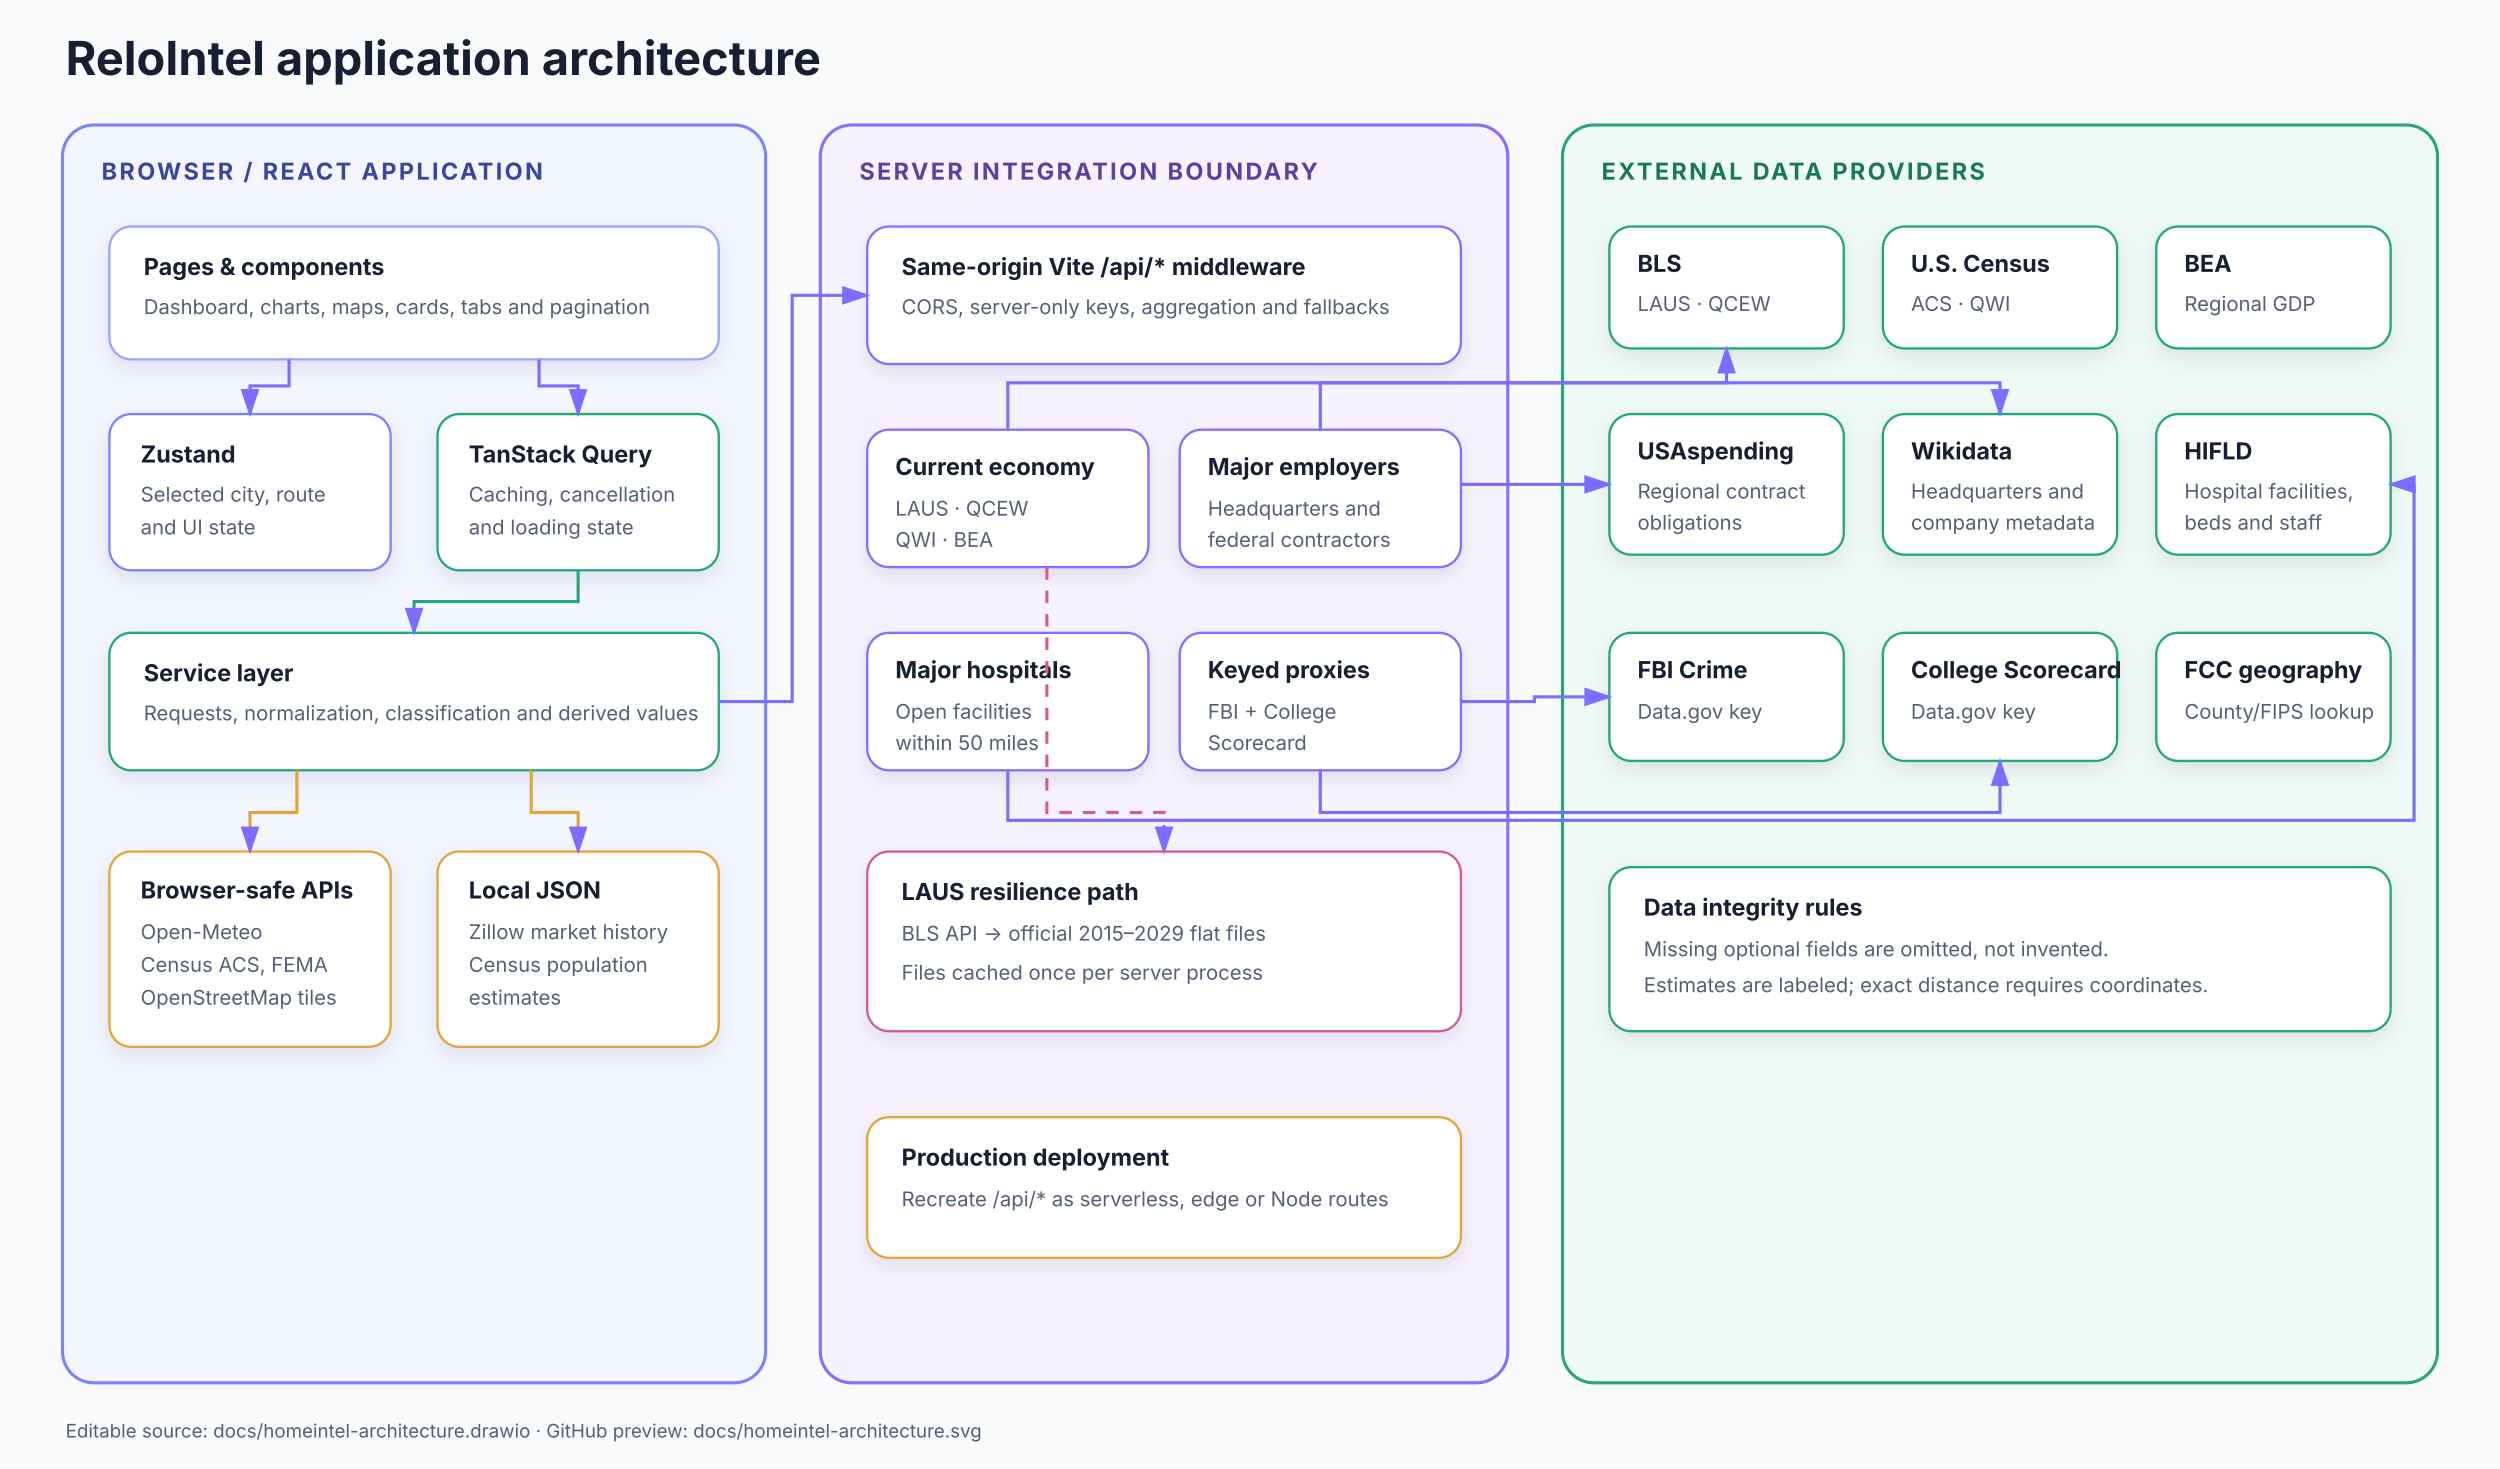
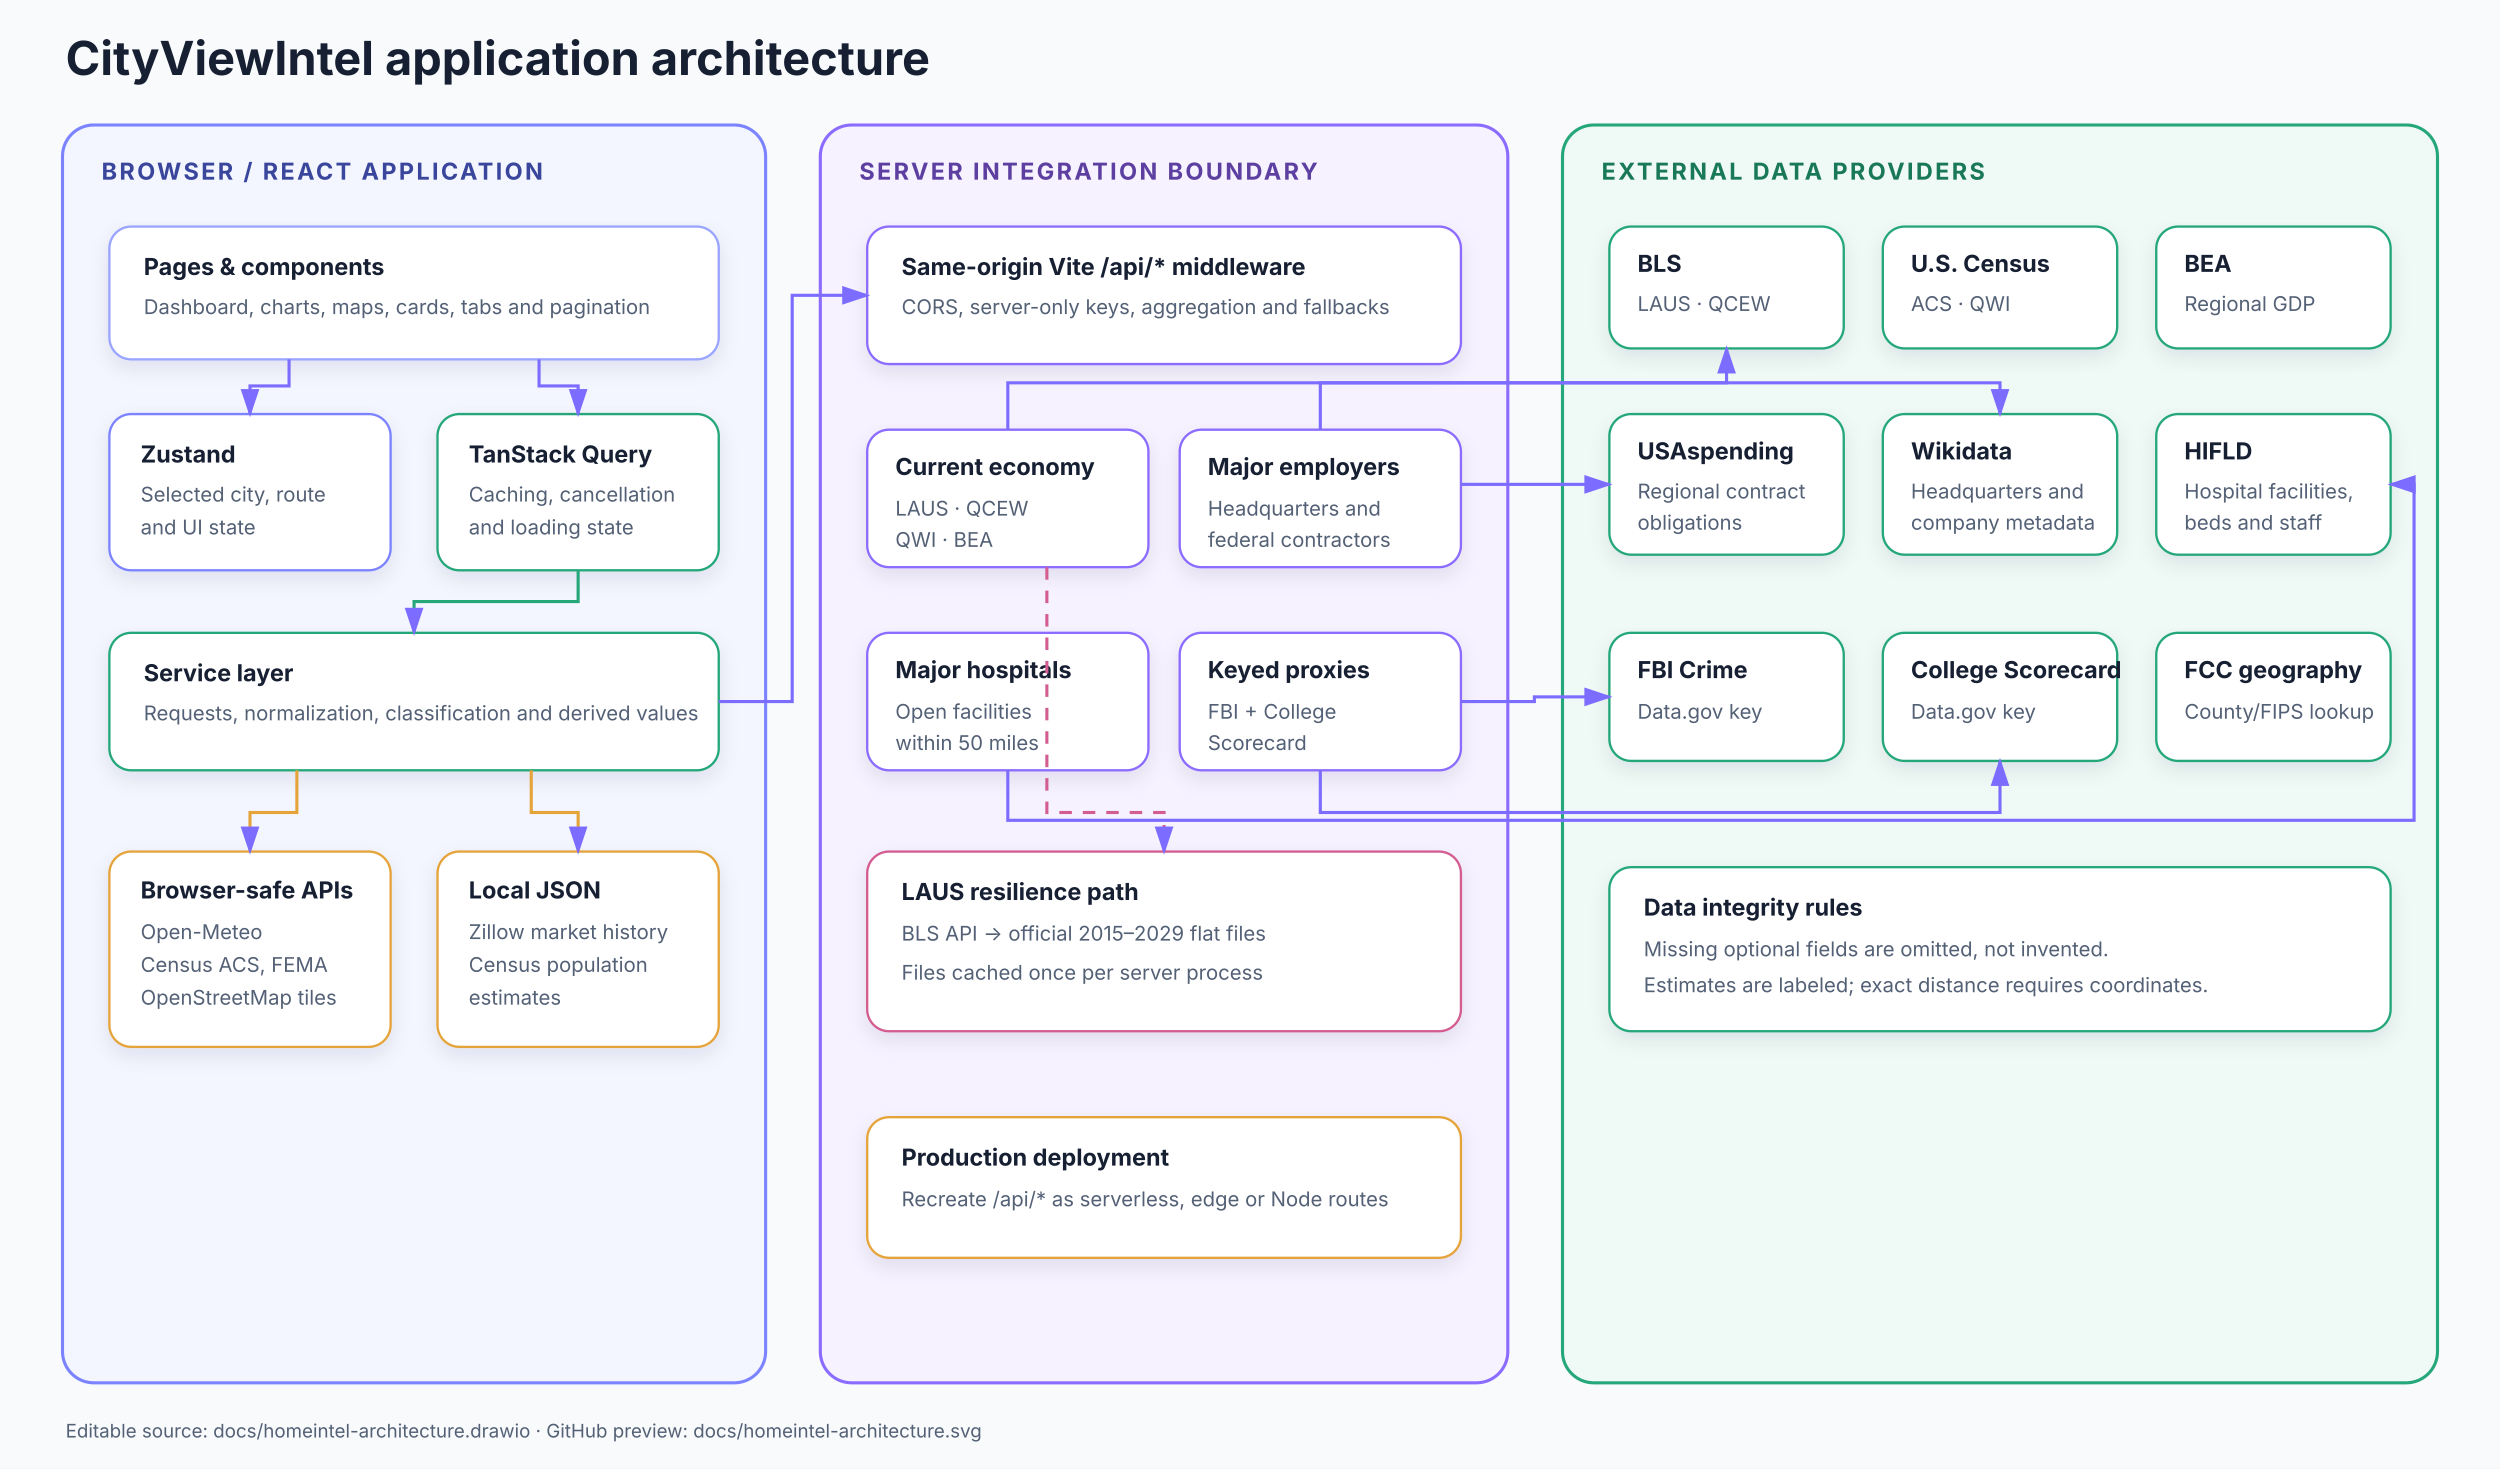
<svg xmlns="http://www.w3.org/2000/svg" width="1600" height="940" viewBox="0 0 1600 940" role="img" aria-labelledby="title desc">
  <defs>
    <filter id="shadow" x="-10%" y="-10%" width="120%" height="130%">
      <feDropShadow dx="0" dy="5" stdDeviation="6" flood-color="#172033" flood-opacity=".09" />
    </filter>
    <marker id="arrow-purple" markerWidth="10" markerHeight="10" refX="8" refY="3" orient="auto">
      <path d="M0,0 L0,6 L9,3 z" fill="#7c6cff" />
    </marker>
    <marker id="arrow-green" markerWidth="10" markerHeight="10" refX="8" refY="3" orient="auto">
      <path d="M0,0 L0,6 L9,3 z" fill="#25a77a" />
    </marker>
    <style>
      .title{font:700 30px Inter,Arial,sans-serif;fill:#172033}.group{font:700 15px Inter,Arial,sans-serif;letter-spacing:1.5px}.h{font:700 15px Inter,Arial,sans-serif;fill:#172033}.p{font:13px Inter,Arial,sans-serif;fill:#536075}.small{font:12px Inter,Arial,sans-serif;fill:#536075}.box{fill:#fff;stroke-width:1.5;rx:14;filter:url(#shadow)}.line{fill:none;stroke-width:2;marker-end:url(#arrow-purple)}
    </style>
  </defs>
  <rect width="1600" height="940" fill="#f8fafc" />
-   <text x="42" y="48" class="title">ReloIntel application architecture</text>
+   <text x="42" y="48" class="title">CityViewIntel application architecture</text>
  <rect x="40" y="80" width="450" height="805" rx="20" fill="#f4f6ff" stroke="#7c83ff" stroke-width="2" />
  <text x="65" y="115" class="group" fill="#39469c">BROWSER / REACT APPLICATION</text>
  <rect x="525" y="80" width="440" height="805" rx="20" fill="#f6f2ff" stroke="#8b6cff" stroke-width="2" />
  <text x="550" y="115" class="group" fill="#5c3fa0">SERVER INTEGRATION BOUNDARY</text>
  <rect x="1000" y="80" width="560" height="805" rx="20" fill="#effaf7" stroke="#25a77a" stroke-width="2" />
  <text x="1025" y="115" class="group" fill="#197858">EXTERNAL DATA PROVIDERS</text>
  <g transform="translate(70 145)">
    <rect class="box" width="390" height="85" stroke="#9aa5ff" />
    <text x="22" y="31" class="h">Pages &amp; components</text>
    <text x="22" y="56" class="p">Dashboard, charts, maps, cards, tabs and pagination</text>
  </g>
  <g transform="translate(70 265)">
    <rect class="box" width="180" height="100" stroke="#7c83ff" fill="#eef0ff" />
    <text x="20" y="31" class="h">Zustand</text>
    <text x="20" y="56" class="p">Selected city, route</text>
    <text x="20" y="77" class="p">and UI state</text>
  </g>
  <g transform="translate(280 265)">
    <rect class="box" width="180" height="100" stroke="#25a77a" fill="#e9fff8" />
    <text x="20" y="31" class="h">TanStack Query</text>
    <text x="20" y="56" class="p">Caching, cancellation</text>
    <text x="20" y="77" class="p">and loading state</text>
  </g>
  <g transform="translate(70 405)">
    <rect class="box" width="390" height="88" stroke="#25a77a" />
    <text x="22" y="31" class="h">Service layer</text>
    <text x="22" y="56" class="p">Requests, normalization, classification and derived values</text>
  </g>
  <g transform="translate(70 545)">
    <rect class="box" width="180" height="125" stroke="#e5a43a" fill="#fff9ed" />
    <text x="20" y="30" class="h">Browser-safe APIs</text>
    <text x="20" y="56" class="p">Open-Meteo</text>
    <text x="20" y="77" class="p">Census ACS, FEMA</text>
    <text x="20" y="98" class="p">OpenStreetMap tiles</text>
  </g>
  <g transform="translate(280 545)">
    <rect class="box" width="180" height="125" stroke="#e5a43a" fill="#fff9ed" />
    <text x="20" y="30" class="h">Local JSON</text>
    <text x="20" y="56" class="p">Zillow market history</text>
    <text x="20" y="77" class="p">Census population</text>
    <text x="20" y="98" class="p">estimates</text>
  </g>
  <g transform="translate(555 145)">
    <rect class="box" width="380" height="88" stroke="#8b6cff" />
    <text x="22" y="31" class="h">Same-origin Vite /api/* middleware</text>
    <text x="22" y="56" class="p">CORS, server-only keys, aggregation and fallbacks</text>
  </g>
  <g transform="translate(555 275)">
    <rect class="box" width="180" height="88" stroke="#8b6cff" fill="#eee8ff" />
    <text x="18" y="29" class="h">Current economy</text>
    <text x="18" y="55" class="p">LAUS · QCEW</text>
    <text x="18" y="75" class="p">QWI · BEA</text>
  </g>
  <g transform="translate(755 275)">
    <rect class="box" width="180" height="88" stroke="#8b6cff" fill="#eee8ff" />
    <text x="18" y="29" class="h">Major employers</text>
    <text x="18" y="55" class="p">Headquarters and</text>
    <text x="18" y="75" class="p">federal contractors</text>
  </g>
  <g transform="translate(555 405)">
    <rect class="box" width="180" height="88" stroke="#8b6cff" fill="#eee8ff" />
    <text x="18" y="29" class="h">Major hospitals</text>
    <text x="18" y="55" class="p">Open facilities</text>
    <text x="18" y="75" class="p">within 50 miles</text>
  </g>
  <g transform="translate(755 405)">
    <rect class="box" width="180" height="88" stroke="#8b6cff" fill="#eee8ff" />
    <text x="18" y="29" class="h">Keyed proxies</text>
    <text x="18" y="55" class="p">FBI + College</text>
    <text x="18" y="75" class="p">Scorecard</text>
  </g>
  <g transform="translate(555 545)">
    <rect class="box" width="380" height="115" stroke="#d35d91" fill="#fff0f6" />
    <text x="22" y="31" class="h">LAUS resilience path</text>
    <text x="22" y="57" class="p">BLS API → official 2015–2029 flat files</text>
    <text x="22" y="82" class="p">Files cached once per server process</text>
  </g>
  <g transform="translate(555 715)">
    <rect class="box" width="380" height="90" stroke="#e5a43a" fill="#fff9ed" />
    <text x="22" y="31" class="h">Production deployment</text>
    <text x="22" y="57" class="p">Recreate /api/* as serverless, edge or Node routes</text>
  </g>
  <g transform="translate(1030 145)">
    <rect class="box" width="150" height="78" stroke="#25a77a" />
    <text x="18" y="29" class="h">BLS</text>
    <text x="18" y="54" class="p">LAUS · QCEW</text>
  </g>
  <g transform="translate(1205 145)">
    <rect class="box" width="150" height="78" stroke="#25a77a" />
    <text x="18" y="29" class="h">U.S. Census</text>
    <text x="18" y="54" class="p">ACS · QWI</text>
  </g>
  <g transform="translate(1380 145)">
    <rect class="box" width="150" height="78" stroke="#25a77a" />
    <text x="18" y="29" class="h">BEA</text>
    <text x="18" y="54" class="p">Regional GDP</text>
  </g>
  <g transform="translate(1030 265)">
    <rect class="box" width="150" height="90" stroke="#25a77a" />
    <text x="18" y="29" class="h">USAspending</text>
    <text x="18" y="54" class="p">Regional contract</text>
    <text x="18" y="74" class="p">obligations</text>
  </g>
  <g transform="translate(1205 265)">
    <rect class="box" width="150" height="90" stroke="#25a77a" />
    <text x="18" y="29" class="h">Wikidata</text>
    <text x="18" y="54" class="p">Headquarters and</text>
    <text x="18" y="74" class="p">company metadata</text>
  </g>
  <g transform="translate(1380 265)">
    <rect class="box" width="150" height="90" stroke="#25a77a" />
    <text x="18" y="29" class="h">HIFLD</text>
    <text x="18" y="54" class="p">Hospital facilities,</text>
    <text x="18" y="74" class="p">beds and staff</text>
  </g>
  <g transform="translate(1030 405)">
    <rect class="box" width="150" height="82" stroke="#25a77a" />
    <text x="18" y="29" class="h">FBI Crime</text>
    <text x="18" y="55" class="p">Data.gov key</text>
  </g>
  <g transform="translate(1205 405)">
    <rect class="box" width="150" height="82" stroke="#25a77a" />
    <text x="18" y="29" class="h">College Scorecard</text>
    <text x="18" y="55" class="p">Data.gov key</text>
  </g>
  <g transform="translate(1380 405)">
    <rect class="box" width="150" height="82" stroke="#25a77a" />
    <text x="18" y="29" class="h">FCC geography</text>
    <text x="18" y="55" class="p">County/FIPS lookup</text>
  </g>
  <g transform="translate(1030 555)">
    <rect class="box" width="500" height="105" stroke="#25a77a" fill="#e9fff8" />
    <text x="22" y="31" class="h">Data integrity rules</text>
    <text x="22" y="57" class="p">Missing optional fields are omitted, not invented.</text>
    <text x="22" y="80" class="p">Estimates are labeled; exact distance requires coordinates.</text>
  </g>
  <path d="M185 230 V247 H160 V265" class="line" stroke="#7c6cff" />
  <path d="M345 230 V247 H370 V265" class="line" stroke="#7c6cff" />
  <path d="M370 365 V385 H265 V405" class="line" stroke="#25a77a" marker-end="url(#arrow-green)" />
  <path d="M190 493 V520 H160 V545" class="line" stroke="#e5a43a" />
  <path d="M340 493 V520 H370 V545" class="line" stroke="#e5a43a" />
  <path d="M460 449 H507 V189 H555" class="line" stroke="#7c6cff" />
  <path d="M645 275 V245 H1105 V223" class="line" stroke="#7c6cff" />
  <path d="M935 310 H1030" class="line" stroke="#7c6cff" />
  <path d="M845 275 V245 H1280 V265" class="line" stroke="#7c6cff" />
  <path d="M645 493 V525 H1545 V310 H1530" class="line" stroke="#7c6cff" />
  <path d="M935 449 H982 V446 H1030" class="line" stroke="#7c6cff" />
  <path d="M845 493 V520 H1280 V487" class="line" stroke="#7c6cff" />
  <path d="M670 363 V520 H745 V545" fill="none" stroke="#d35d91" stroke-width="2" stroke-dasharray="8 7" marker-end="url(#arrow-purple)" />
  <text x="42" y="920" class="small">Editable source: docs/homeintel-architecture.drawio · GitHub preview: docs/homeintel-architecture.svg</text>
</svg>
